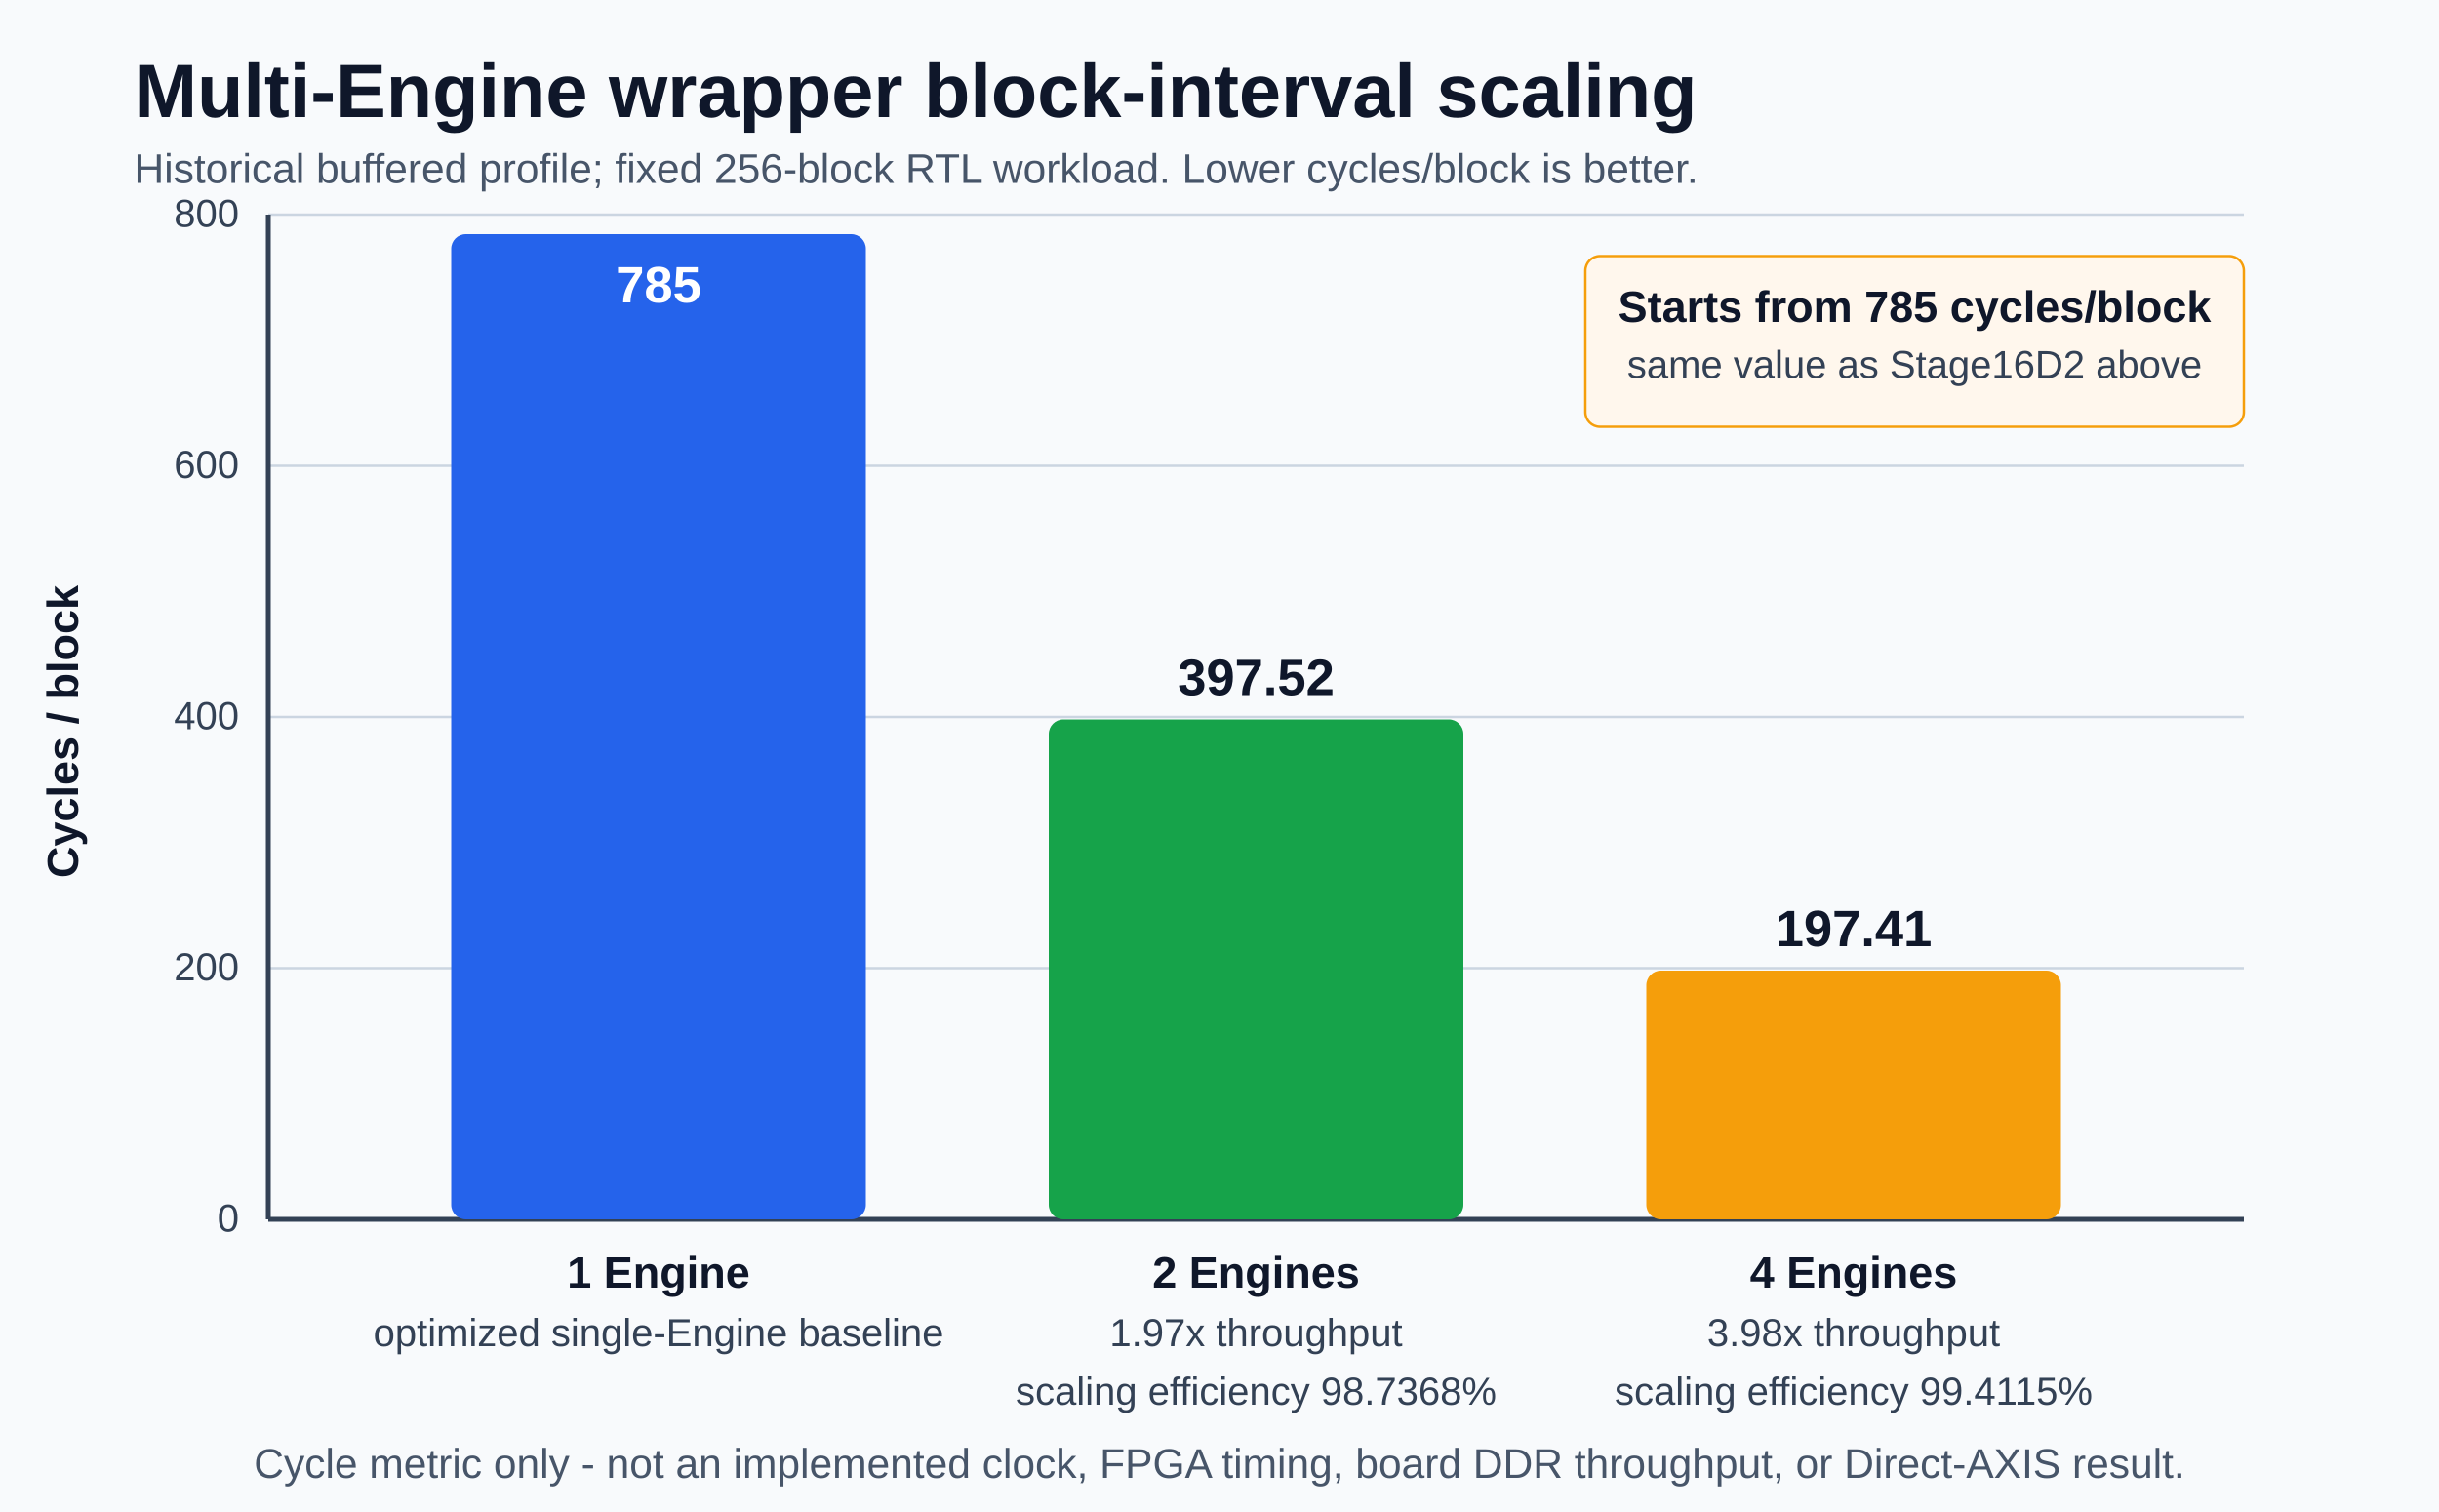
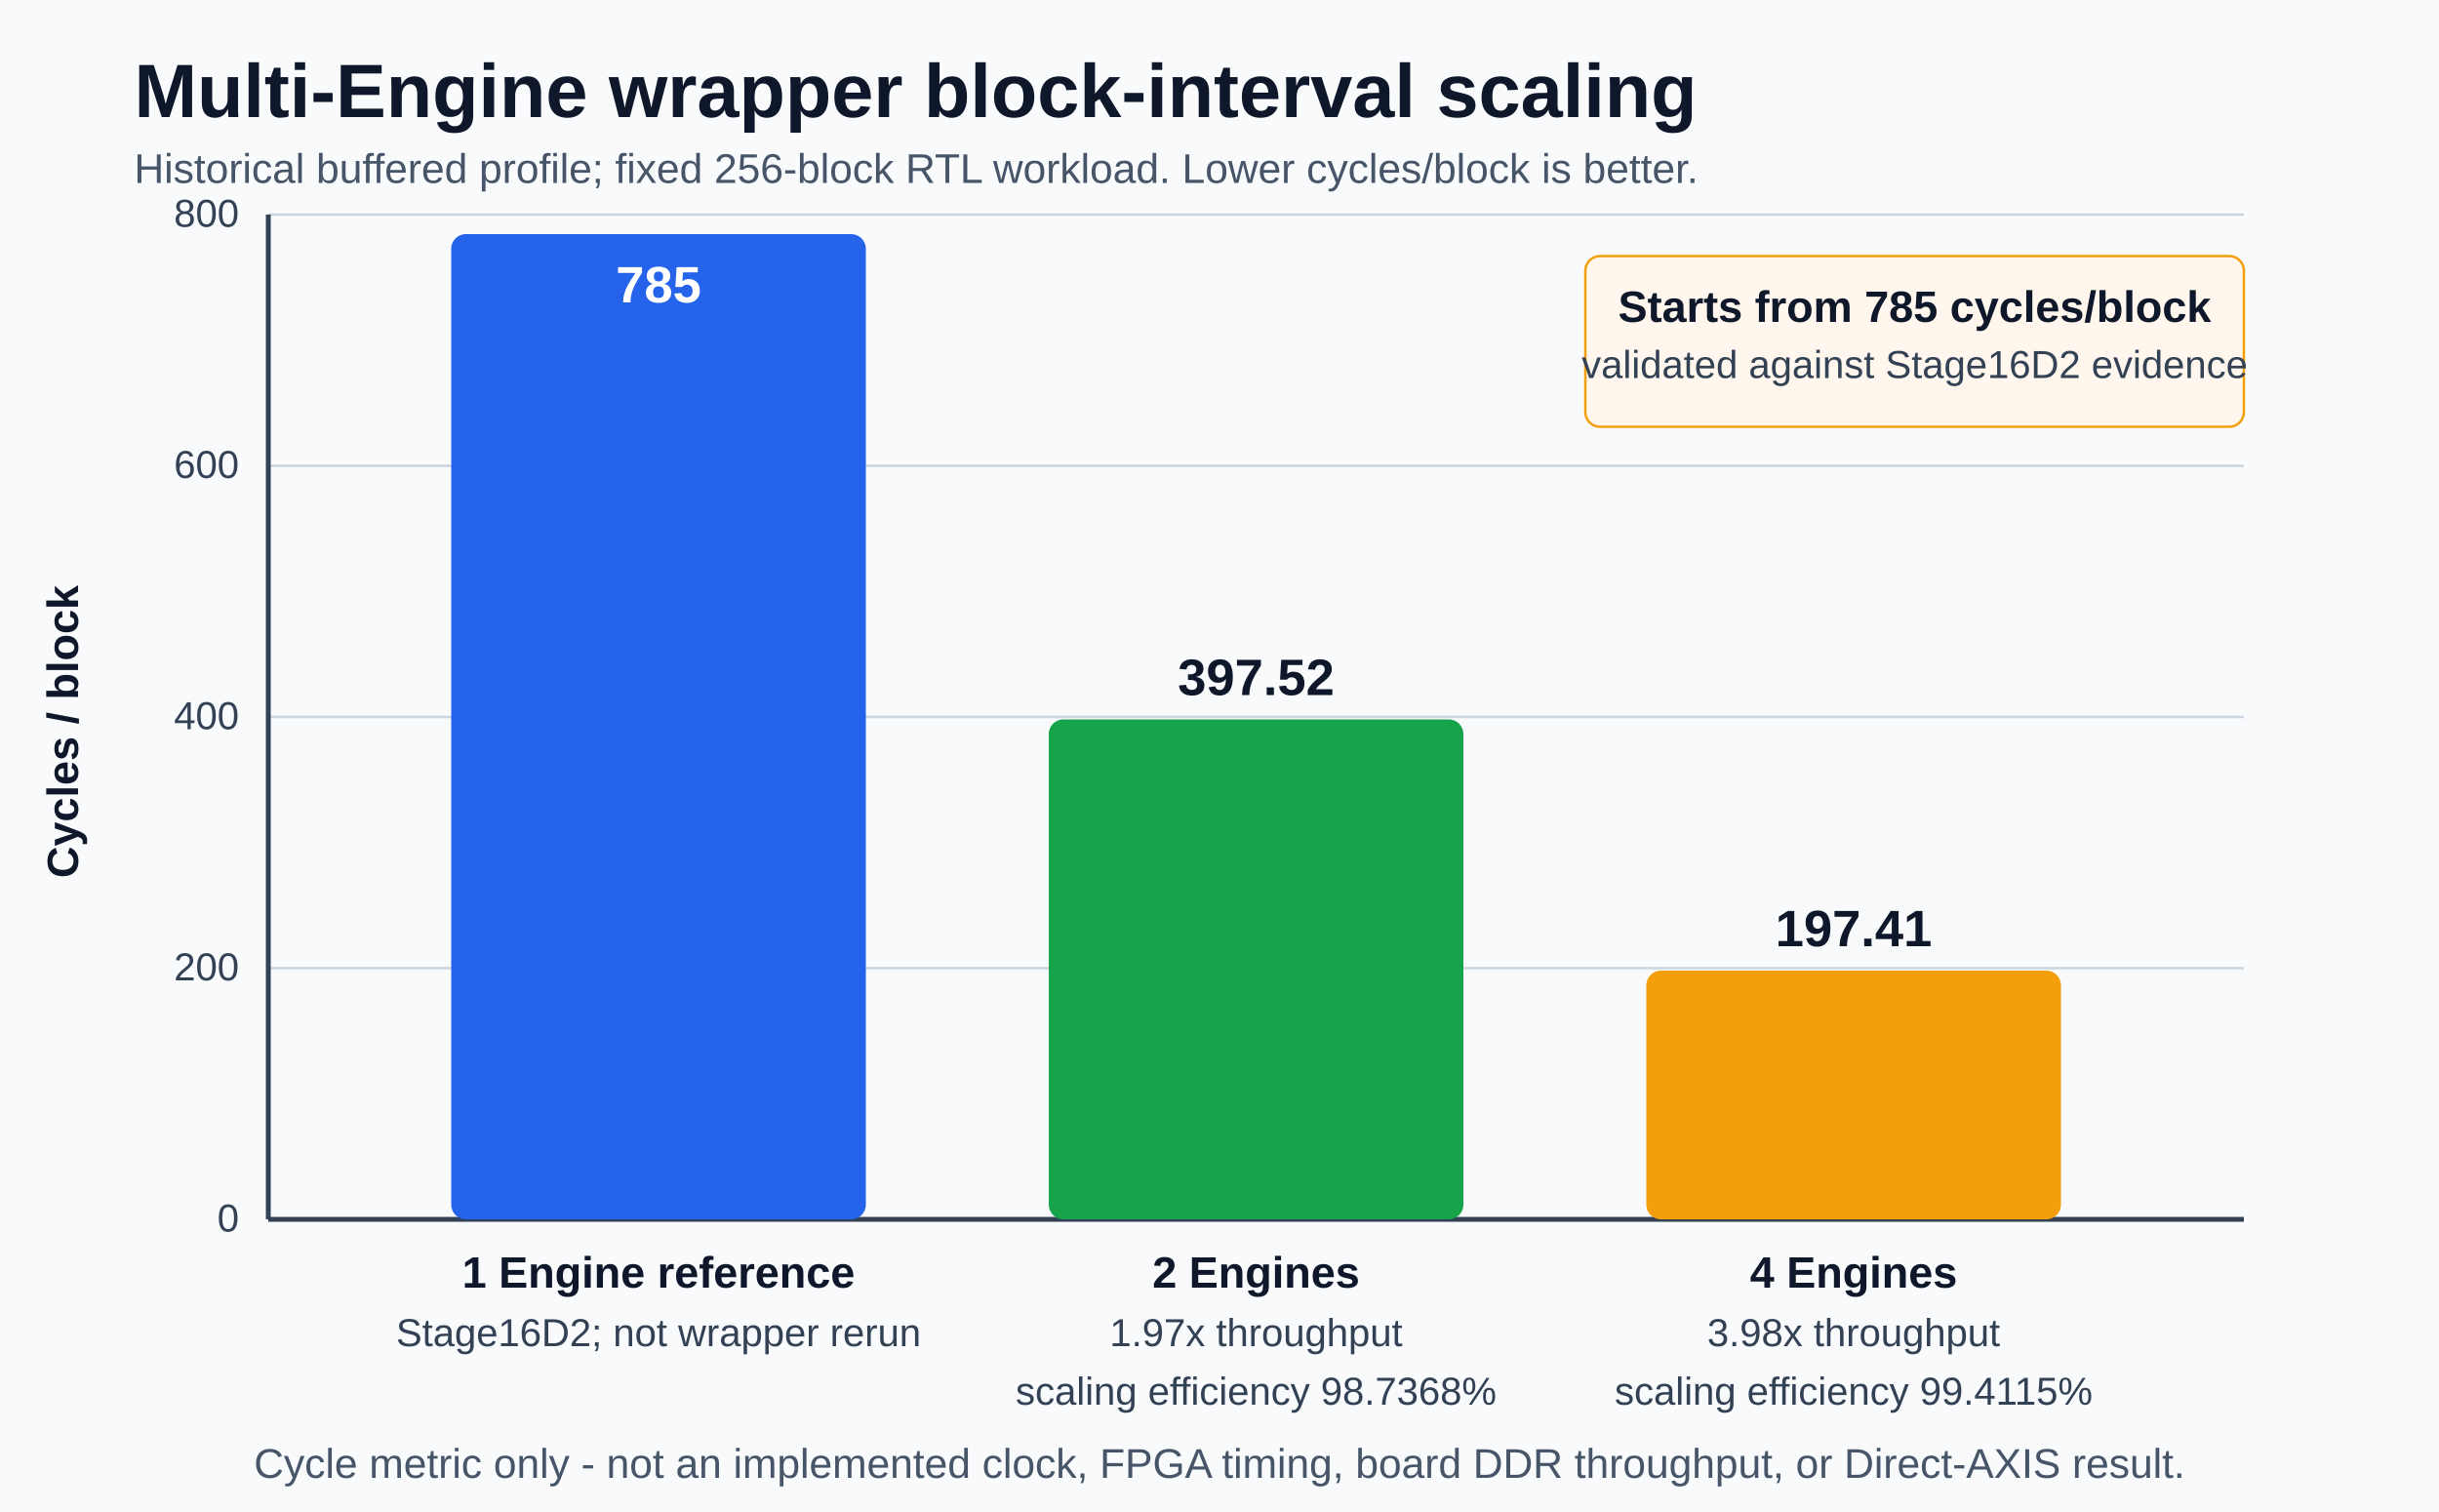
<svg xmlns="http://www.w3.org/2000/svg" width="1000" height="620" viewBox="0 0 1000 620" role="img" aria-labelledby="title desc">
  <style>.title{font:700 31px Arial,sans-serif;fill:#0f172a}.sub{font:400 17px Arial,sans-serif;fill:#475569}.axis{font:400 16px Arial,sans-serif;fill:#334155}.label{font:700 18px Arial,sans-serif;fill:#0f172a}.value{font:700 21px Arial,sans-serif;fill:#0f172a}.light{fill:#fff}.grid{stroke:#cbd5e1;stroke-width:1}</style>
  <rect width="1000" height="620" fill="#f8fafc" />
  <text x="55" y="48" class="title">Multi-Engine wrapper block-interval scaling</text>
  <text x="55" y="75" class="sub">Historical buffered profile; fixed 256-block RTL workload. Lower cycles/block is better.</text>
  <g class="grid">
    <line x1="110" y1="500" x2="920" y2="500" />
    <line x1="110" y1="397" x2="920" y2="397" />
    <line x1="110" y1="294" x2="920" y2="294" />
    <line x1="110" y1="191" x2="920" y2="191" />
    <line x1="110" y1="88" x2="920" y2="88" />
  </g>
  <line x1="110" y1="88" x2="110" y2="500" stroke="#334155" stroke-width="2" />
  <line x1="110" y1="500" x2="920" y2="500" stroke="#334155" stroke-width="2" />
  <g class="axis" text-anchor="end">
    <text x="98" y="505">0</text>
    <text x="98" y="402">200</text>
    <text x="98" y="299">400</text>
    <text x="98" y="196">600</text>
    <text x="98" y="93">800</text>
  </g>
  <text x="32" y="300" text-anchor="middle" class="label" transform="rotate(-90 32 300)">Cycles / block</text>
  <rect x="185" y="96" width="170" height="404" rx="6" fill="#2563eb" />
  <rect x="430" y="295" width="170" height="205" rx="6" fill="#16a34a" />
  <rect x="675" y="398" width="170" height="102" rx="6" fill="#f59e0b" />
  <text x="270" y="124" text-anchor="middle" class="value light">785</text>
  <text x="515" y="285" text-anchor="middle" class="value">397.52</text>
  <text x="760" y="388" text-anchor="middle" class="value">197.41</text>
  <g class="label" text-anchor="middle">
-     <text x="270" y="528">1 Engine</text>
+     <text x="270" y="528">1 Engine reference</text>
    <text x="515" y="528">2 Engines</text>
    <text x="760" y="528">4 Engines</text>
  </g>
  <g class="axis" text-anchor="middle">
-     <text x="270" y="552">optimized single-Engine baseline</text>
+     <text x="270" y="552">Stage16D2; not wrapper rerun</text>
    <text x="515" y="552">1.97x throughput</text>
    <text x="760" y="552">3.98x throughput</text>
    <text x="515" y="576">scaling efficiency 98.7368%</text>
    <text x="760" y="576">scaling efficiency 99.4115%</text>
  </g>
  <rect x="650" y="105" width="270" height="70" rx="6" fill="#fff7ed" stroke="#f59e0b" />
  <text x="785" y="132" text-anchor="middle" class="label">Starts from 785 cycles/block</text>
-   <text x="785" y="155" text-anchor="middle" class="axis">same value as Stage16D2 above</text>
+   <text x="785" y="155" text-anchor="middle" class="axis">validated against Stage16D2 evidence</text>
  <text x="500" y="606" text-anchor="middle" class="sub">Cycle metric only - not an implemented clock, FPGA timing, board DDR throughput, or Direct-AXIS result.</text>
</svg>
